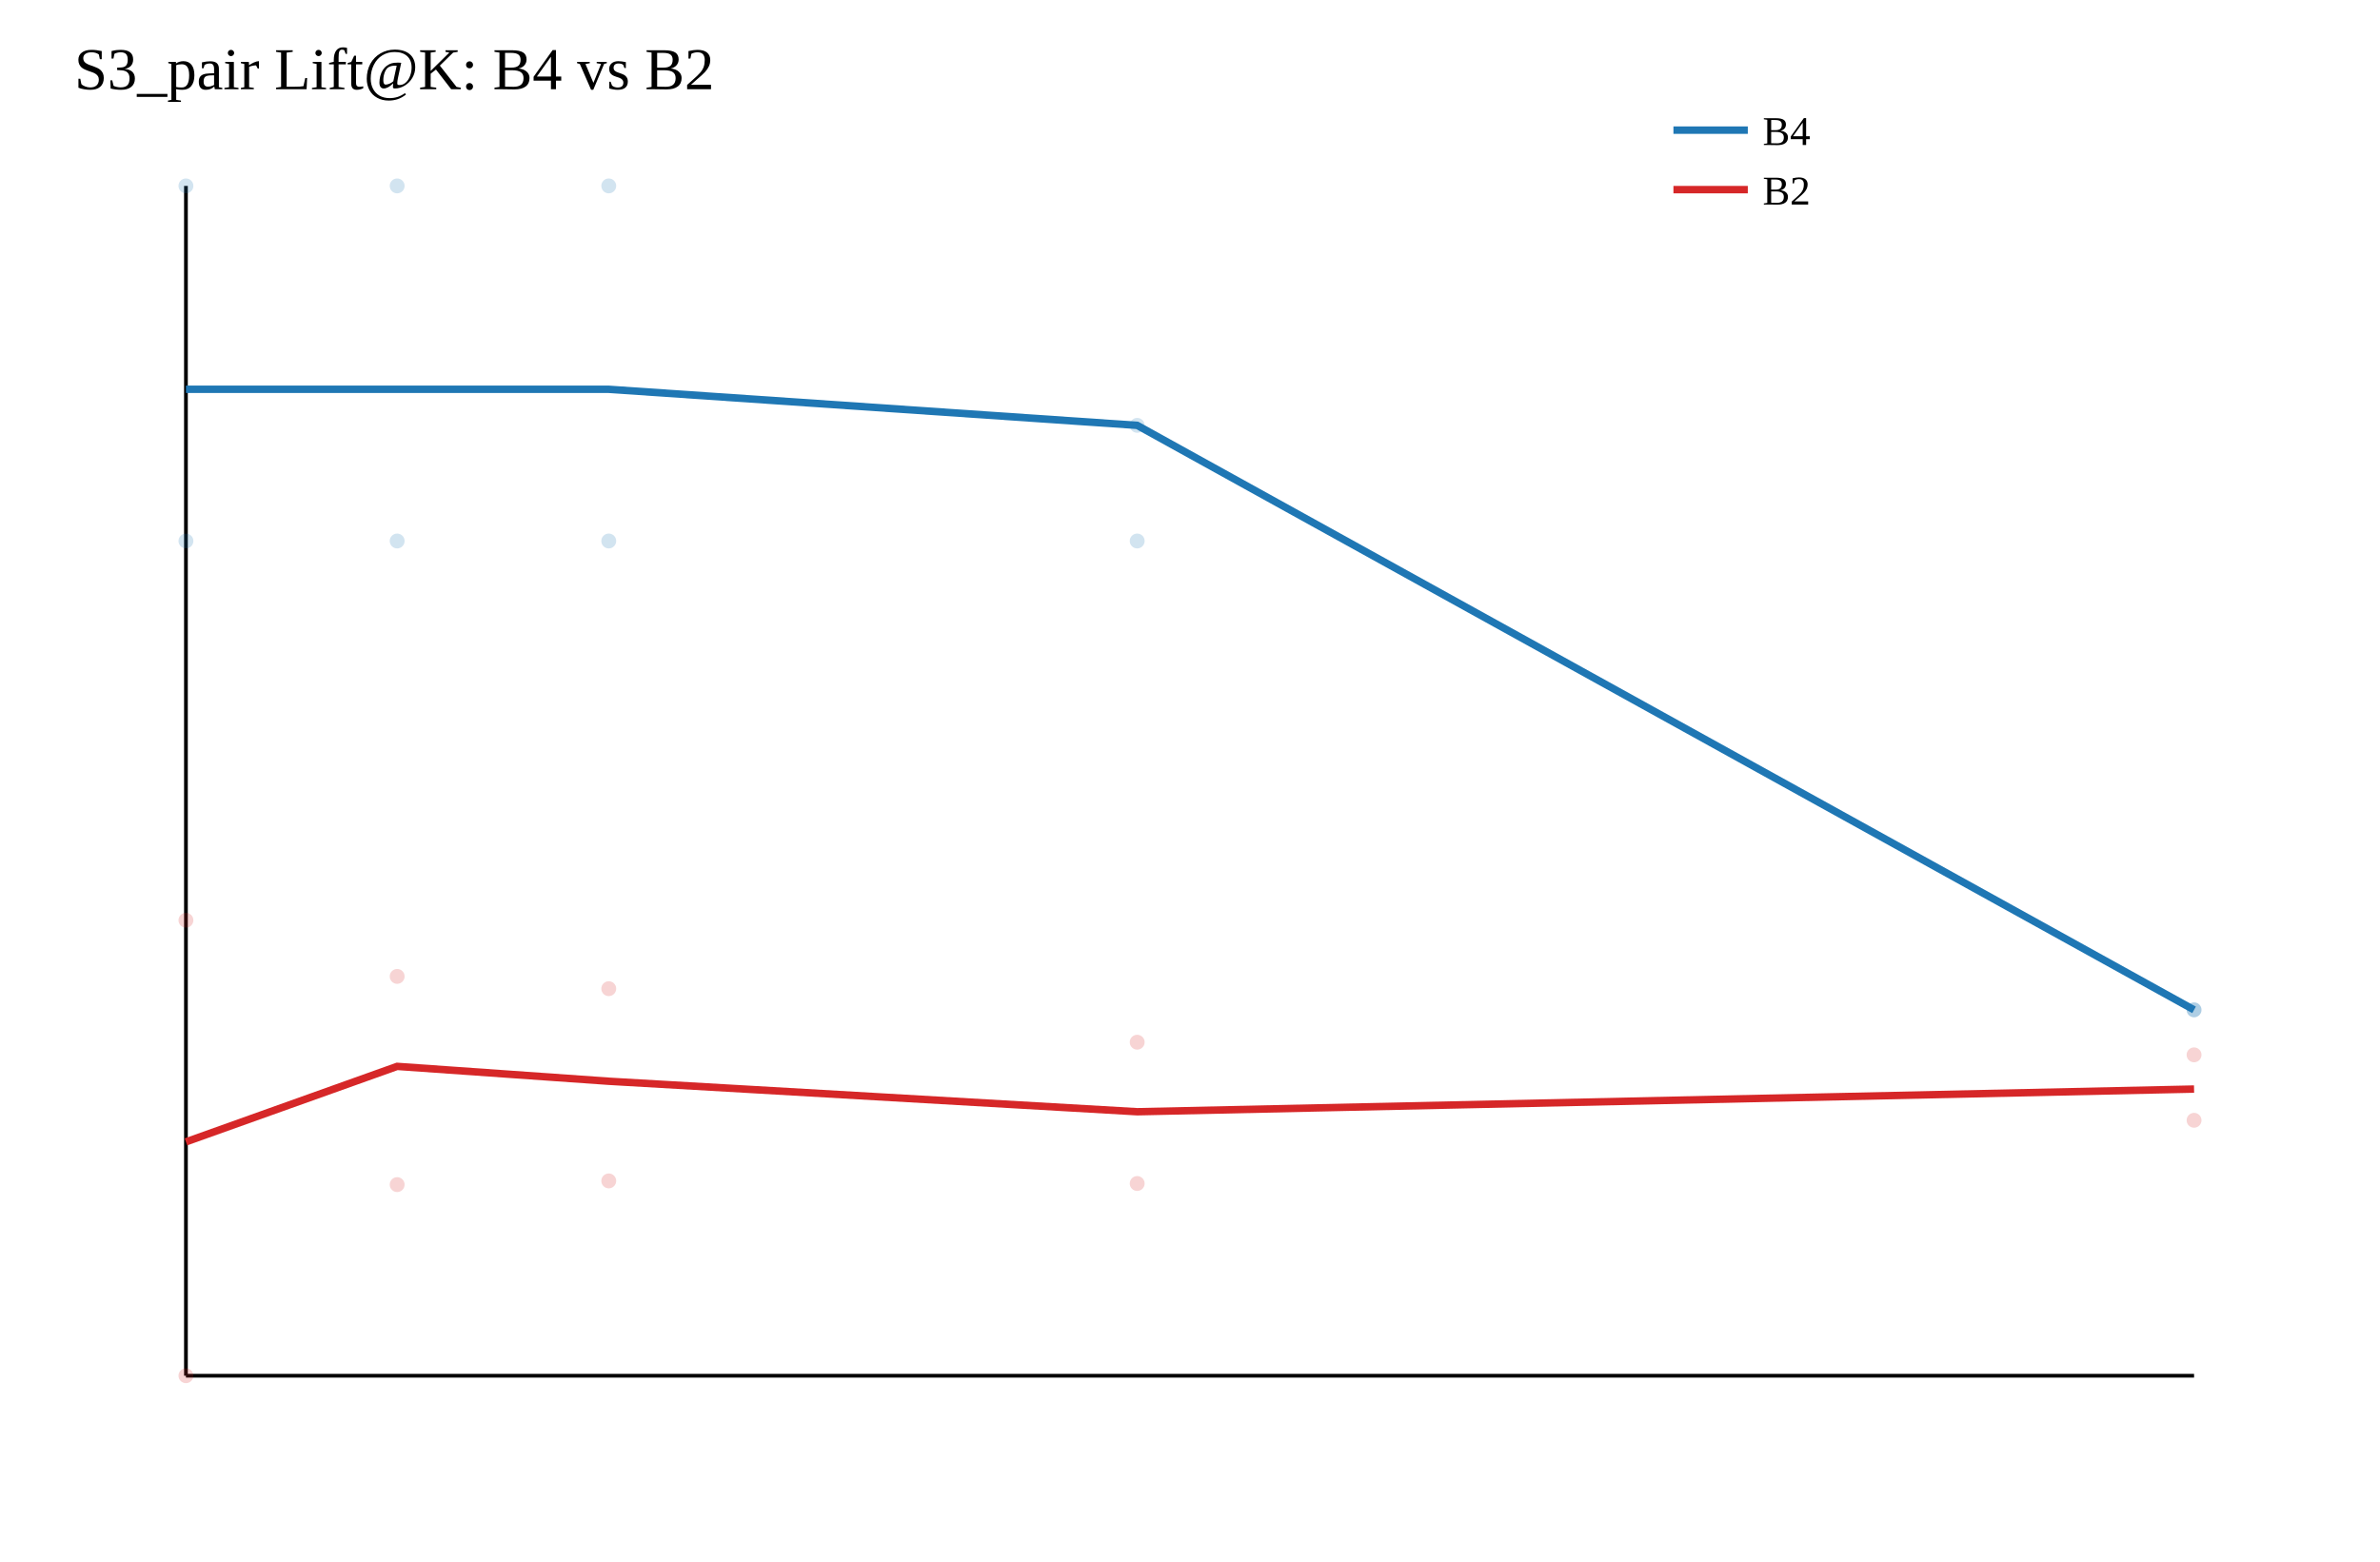
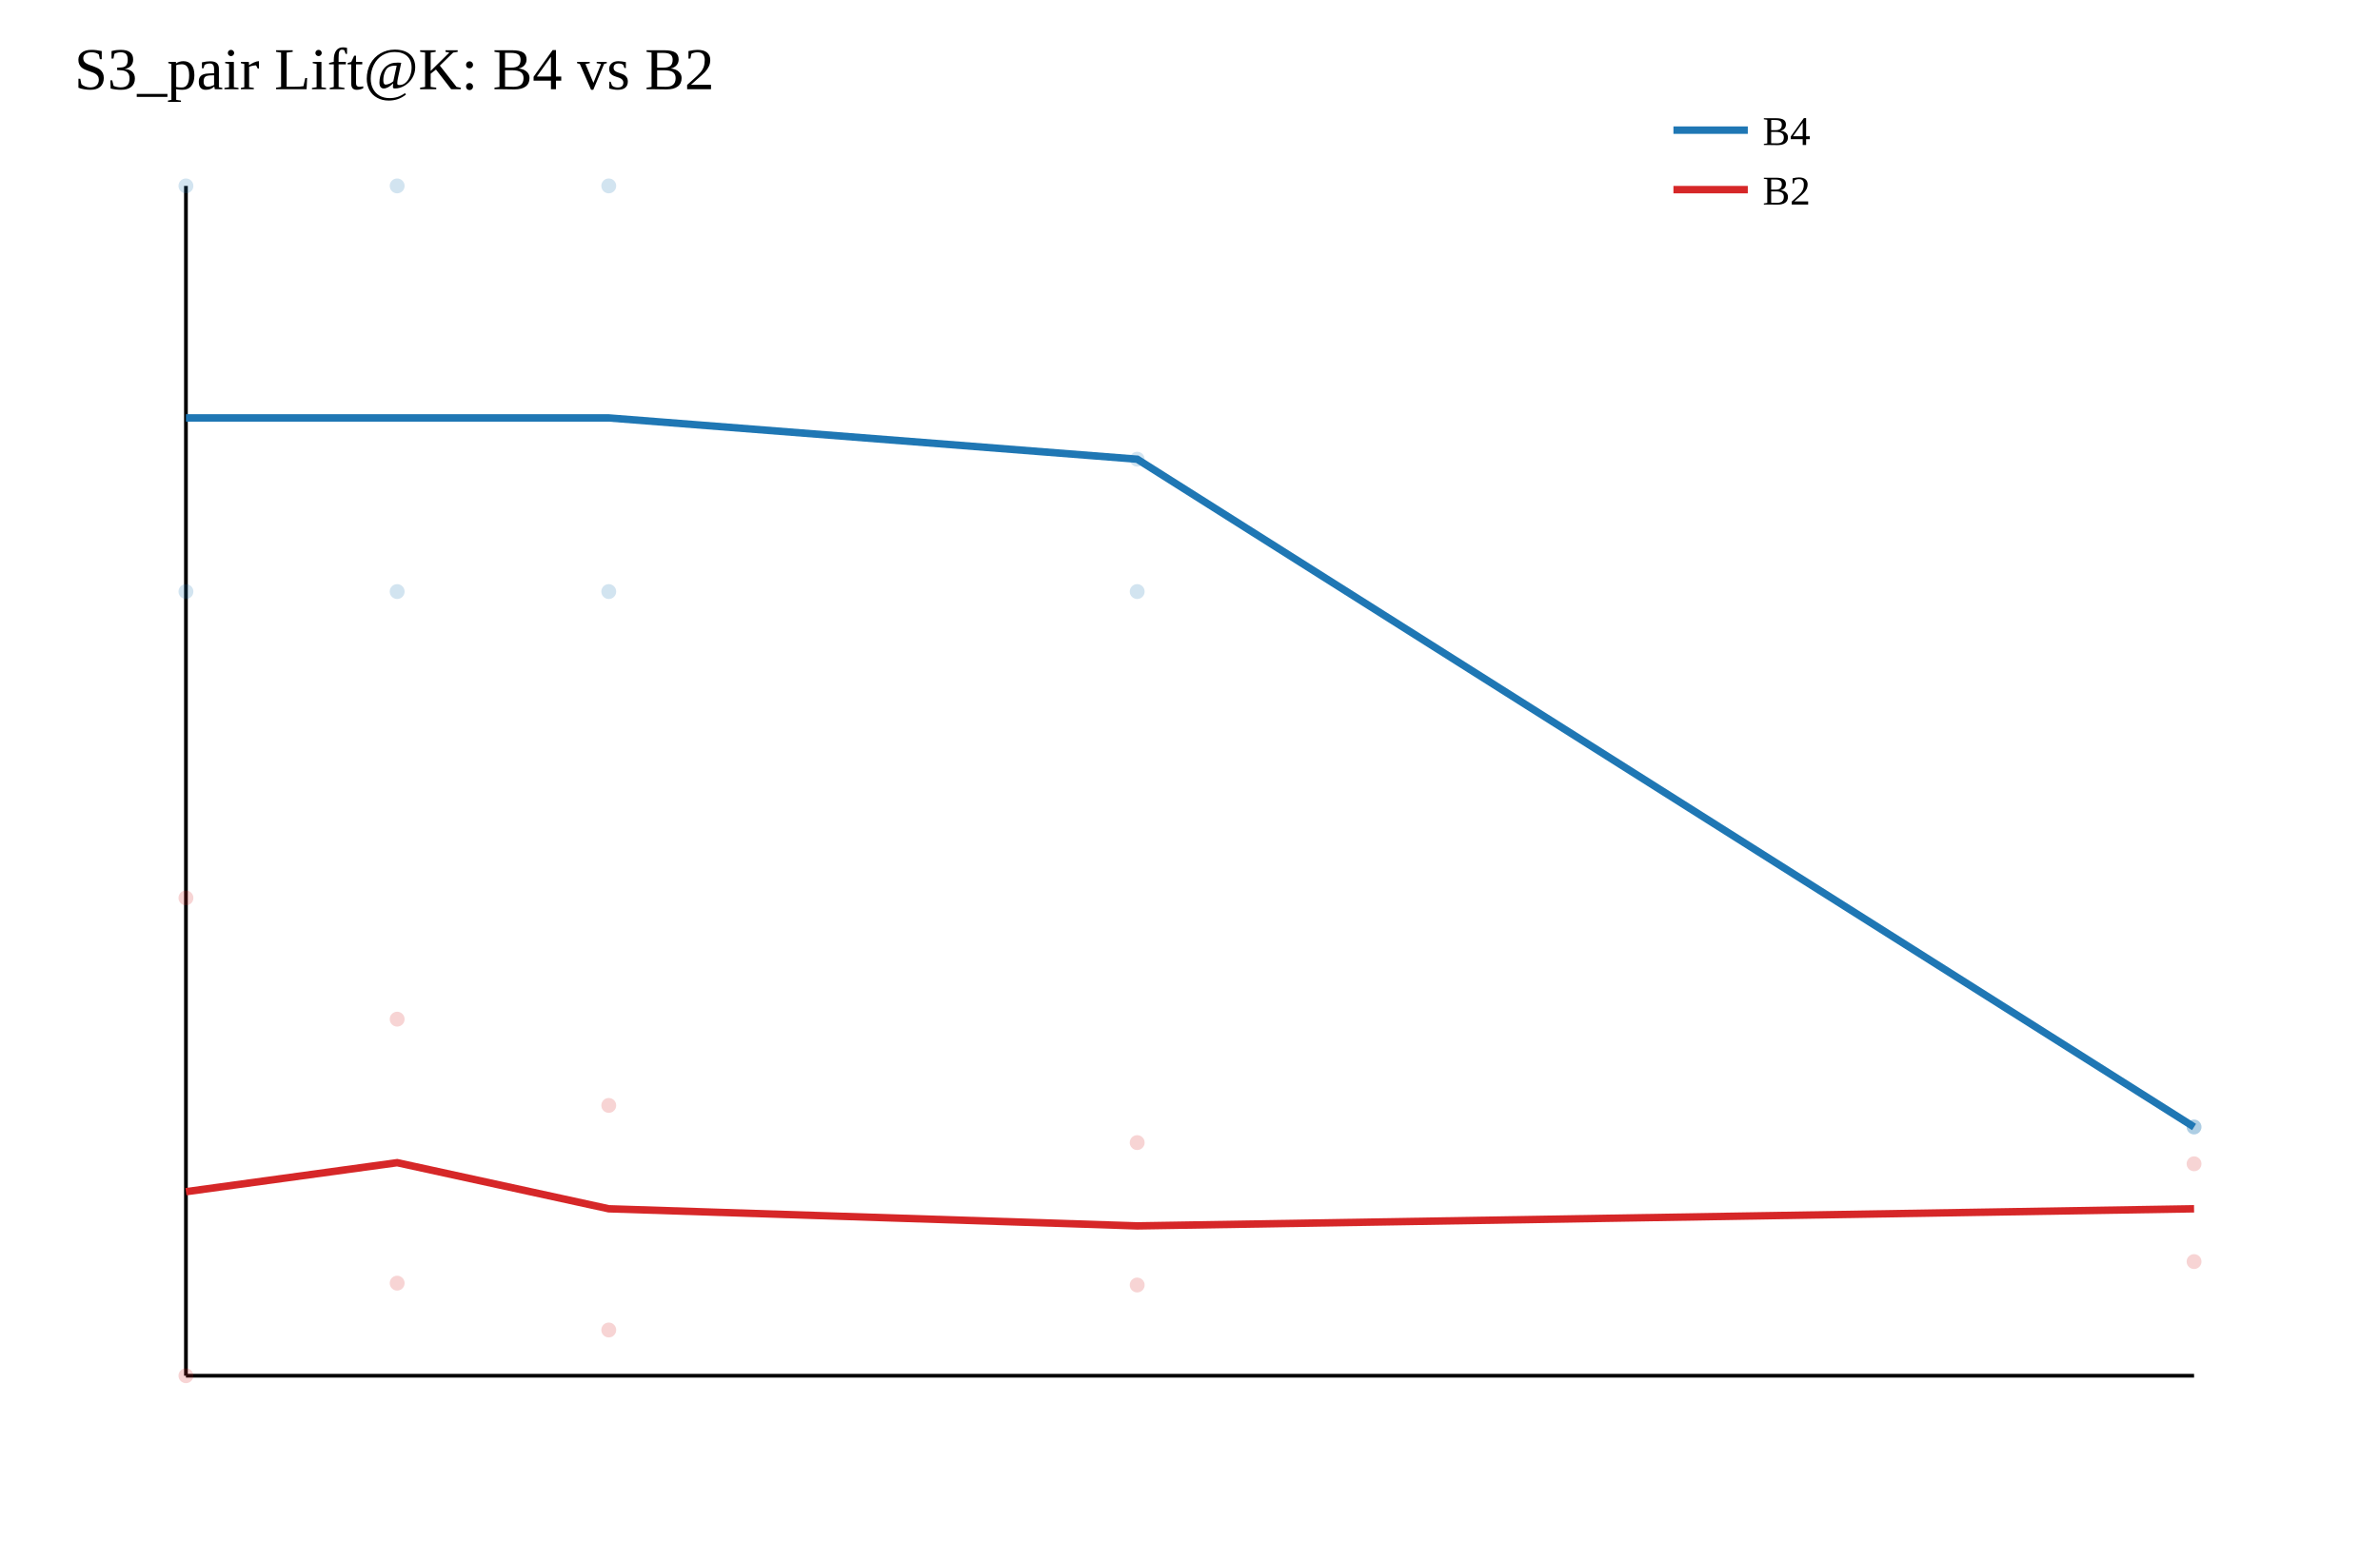
<svg xmlns="http://www.w3.org/2000/svg" width="640" height="420">
  <text x="20" y="24" font-size="16">S3_pair Lift@K: B4 vs B2</text>
  <line x1="50" y1="370" x2="590" y2="370" stroke="black" />
  <line x1="50" y1="370" x2="50" y2="50" stroke="black" />
-   <circle cx="50.0" cy="145.5" r="2" fill="#1f77b4" opacity="0.2" />
-   <circle cx="106.8" cy="145.5" r="2" fill="#1f77b4" opacity="0.2" />
-   <circle cx="163.7" cy="145.5" r="2" fill="#1f77b4" opacity="0.2" />
-   <circle cx="305.8" cy="145.5" r="2" fill="#1f77b4" opacity="0.2" />
-   <circle cx="590.0" cy="271.6" r="2" fill="#1f77b4" opacity="0.2" />
+   <circle cx="50.0" cy="159.1" r="2" fill="#1f77b4" opacity="0.2" />
+   <circle cx="106.8" cy="159.1" r="2" fill="#1f77b4" opacity="0.2" />
+   <circle cx="163.7" cy="159.1" r="2" fill="#1f77b4" opacity="0.2" />
+   <circle cx="305.8" cy="159.1" r="2" fill="#1f77b4" opacity="0.2" />
+   <circle cx="590.0" cy="303.1" r="2" fill="#1f77b4" opacity="0.2" />
  <circle cx="50.0" cy="50.0" r="2" fill="#1f77b4" opacity="0.2" />
  <circle cx="106.8" cy="50.0" r="2" fill="#1f77b4" opacity="0.2" />
  <circle cx="163.7" cy="50.0" r="2" fill="#1f77b4" opacity="0.2" />
-   <circle cx="305.8" cy="114.4" r="2" fill="#1f77b4" opacity="0.2" />
-   <circle cx="590.0" cy="271.6" r="2" fill="#1f77b4" opacity="0.2" />
+   <circle cx="305.8" cy="123.5" r="2" fill="#1f77b4" opacity="0.2" />
+   <circle cx="590.0" cy="303.1" r="2" fill="#1f77b4" opacity="0.2" />
  <circle cx="50.0" cy="370.0" r="2" fill="#d62728" opacity="0.2" />
-   <circle cx="106.8" cy="318.6" r="2" fill="#d62728" opacity="0.2" />
-   <circle cx="163.7" cy="317.6" r="2" fill="#d62728" opacity="0.2" />
-   <circle cx="305.8" cy="318.3" r="2" fill="#d62728" opacity="0.2" />
-   <circle cx="590.0" cy="301.3" r="2" fill="#d62728" opacity="0.2" />
-   <circle cx="50.0" cy="247.5" r="2" fill="#d62728" opacity="0.2" />
-   <circle cx="106.8" cy="262.6" r="2" fill="#d62728" opacity="0.2" />
-   <circle cx="163.7" cy="265.9" r="2" fill="#d62728" opacity="0.2" />
-   <circle cx="305.8" cy="280.3" r="2" fill="#d62728" opacity="0.2" />
-   <circle cx="590.0" cy="283.7" r="2" fill="#d62728" opacity="0.2" />
-   <polyline fill="none" stroke="#1f77b4" stroke-width="2" points="50.0,104.7 106.8,104.7 163.7,104.7 305.8,114.4 590.0,271.6" />
+   <circle cx="106.8" cy="345.1" r="2" fill="#d62728" opacity="0.2" />
+   <circle cx="163.7" cy="357.7" r="2" fill="#d62728" opacity="0.2" />
+   <circle cx="305.8" cy="345.6" r="2" fill="#d62728" opacity="0.2" />
+   <circle cx="590.0" cy="339.3" r="2" fill="#d62728" opacity="0.2" />
+   <circle cx="50.0" cy="241.5" r="2" fill="#d62728" opacity="0.2" />
+   <circle cx="106.8" cy="274.1" r="2" fill="#d62728" opacity="0.2" />
+   <circle cx="163.7" cy="297.3" r="2" fill="#d62728" opacity="0.2" />
+   <circle cx="305.8" cy="307.3" r="2" fill="#d62728" opacity="0.2" />
+   <circle cx="590.0" cy="313.0" r="2" fill="#d62728" opacity="0.2" />
+   <polyline fill="none" stroke="#1f77b4" stroke-width="2" points="50.0,112.4 106.8,112.4 163.7,112.4 305.8,123.5 590.0,303.1" />
  <line x1="450" y1="35" x2="470" y2="35" stroke="#1f77b4" stroke-width="2" />
  <text x="474" y="39" font-size="11">B4</text>
-   <polyline fill="none" stroke="#d62728" stroke-width="2" points="50.0,307.1 106.8,286.8 163.7,290.8 305.8,299.0 590.0,292.9" />
+   <polyline fill="none" stroke="#d62728" stroke-width="2" points="50.0,320.5 106.8,312.7 163.7,325.1 305.8,329.7 590.0,325.1" />
  <line x1="450" y1="51" x2="470" y2="51" stroke="#d62728" stroke-width="2" />
  <text x="474" y="55" font-size="11">B2</text>
</svg>
